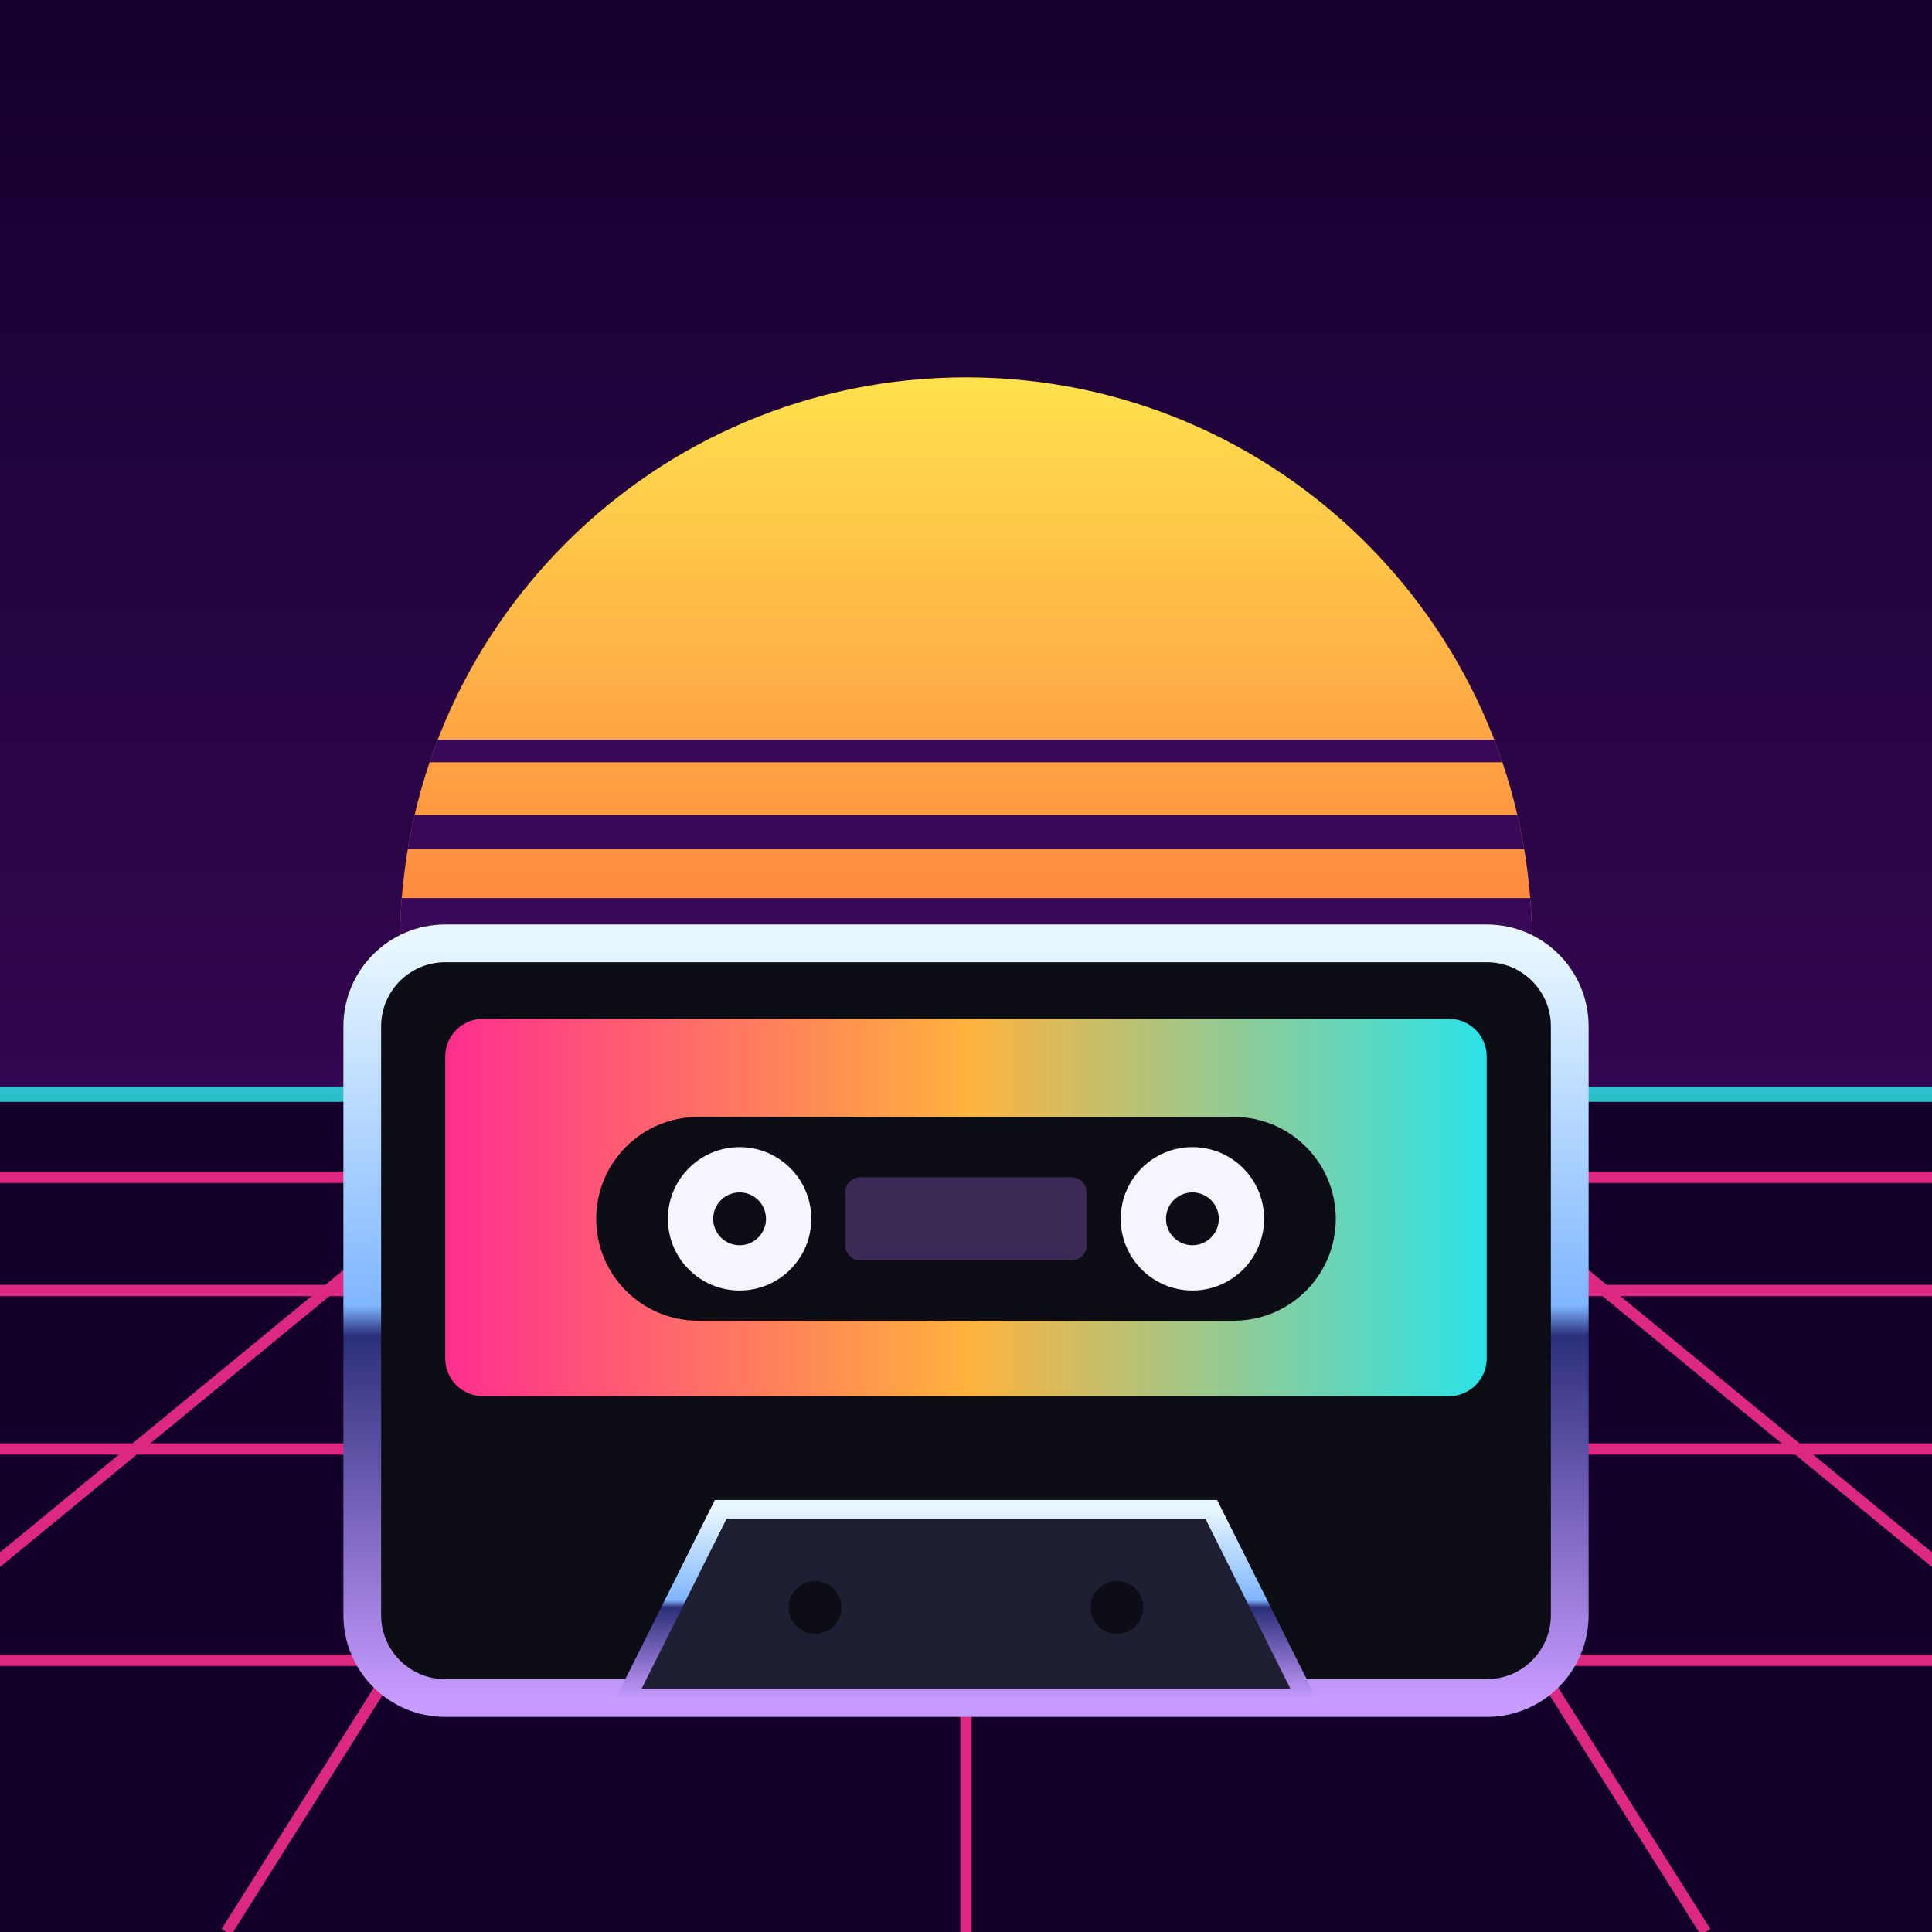
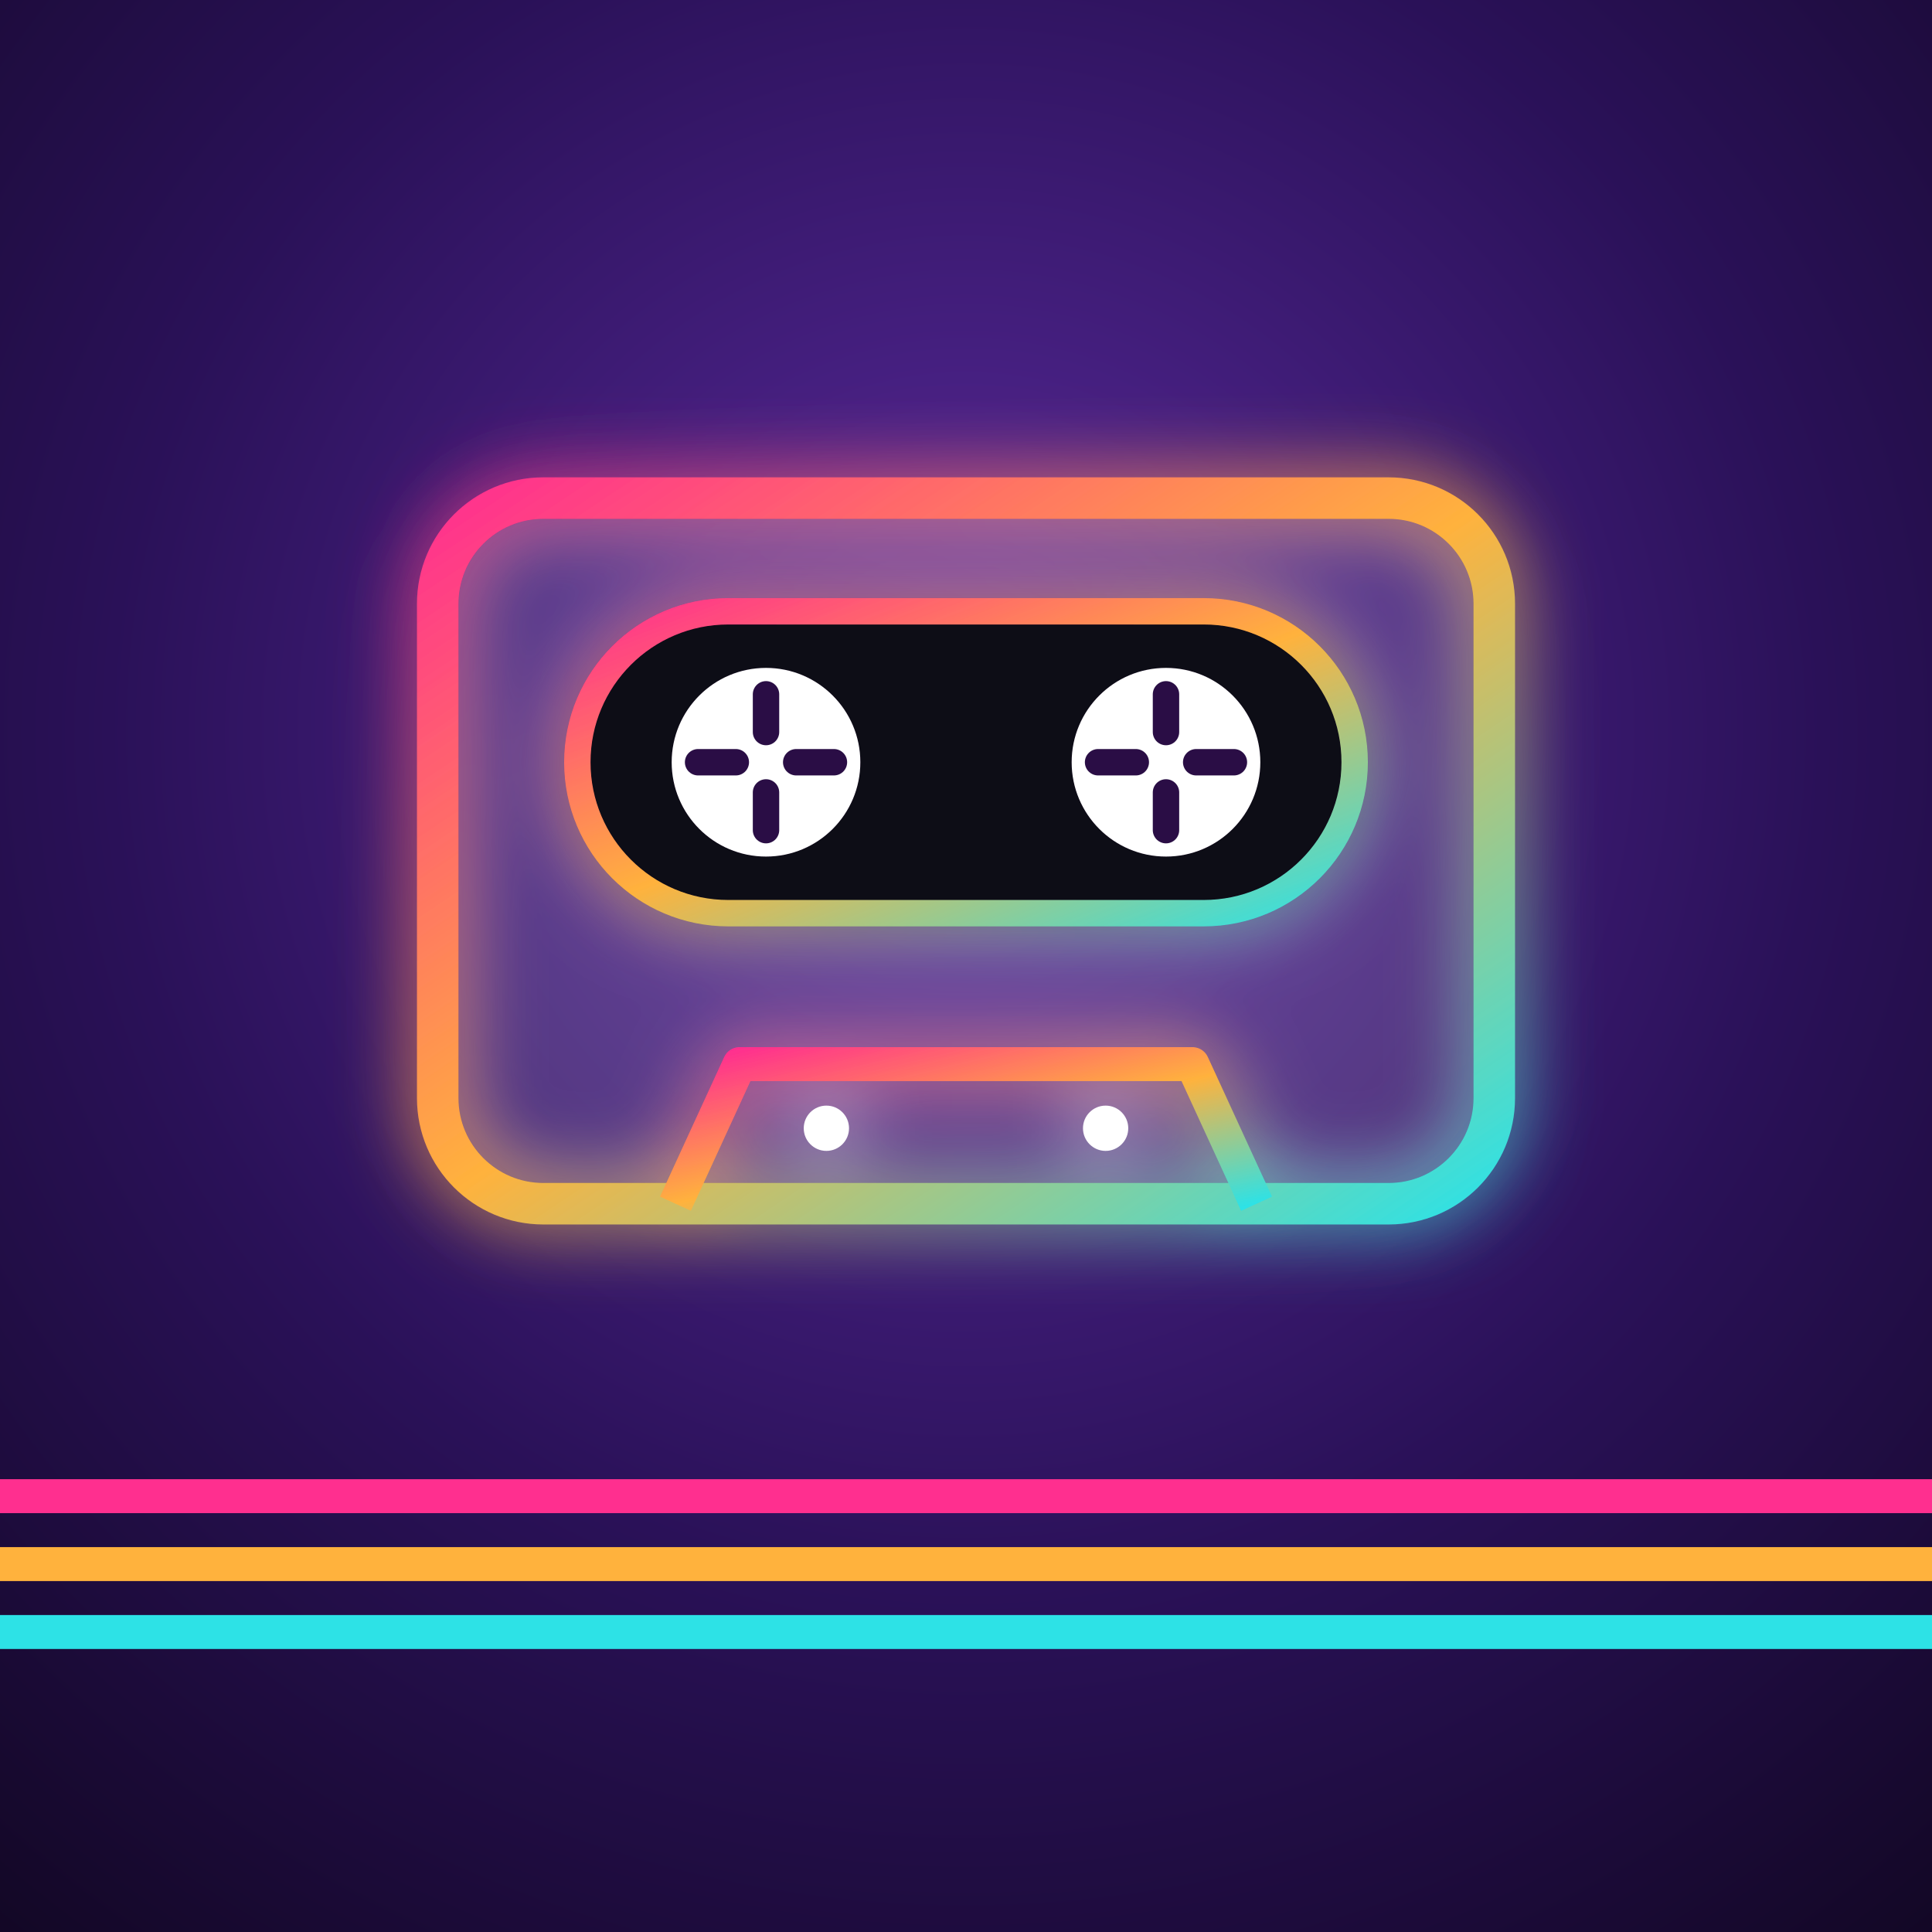
<svg xmlns="http://www.w3.org/2000/svg" viewBox="0 0 512 512">
  <defs>
-     <linearGradient id="sky" x1="0" y1="0" x2="0" y2="1">
-       <stop offset="0" stop-color="#14002e" />
-       <stop offset="1" stop-color="#4a0b6b" />
-     </linearGradient>
-     <linearGradient id="sun" x1="0" y1="0" x2="0" y2="1">
-       <stop offset="0" stop-color="#ffe14d" />
-       <stop offset=".55" stop-color="#ff7a3d" />
-       <stop offset="1" stop-color="#ff2f8f" />
-     </linearGradient>
-     <linearGradient id="chrome" x1="0" y1="0" x2="0" y2="1">
-       <stop offset="0" stop-color="#e8f7ff" />
-       <stop offset=".48" stop-color="#7fb6ff" />
-       <stop offset=".52" stop-color="#2b2f7a" />
-       <stop offset="1" stop-color="#c79bff" />
-     </linearGradient>
-     <linearGradient id="lbl" x1="0" y1="0" x2="1" y2="0">
+     <radialGradient id="bg" cx=".5" cy=".38" r=".8">
+       <stop offset="0" stop-color="#5a2a9e" />
+       <stop offset=".55" stop-color="#2a1158" />
+       <stop offset="1" stop-color="#120724" />
+     </radialGradient>
+     <linearGradient id="st" x1="0" y1="0" x2="1" y2="1">
      <stop offset="0" stop-color="#ff2f8f" />
      <stop offset=".5" stop-color="#ffb23d" />
      <stop offset="1" stop-color="#2de2e6" />
    </linearGradient>
-     <clipPath id="top">
-       <rect x="0" y="0" width="512" height="290" />
-     </clipPath>
-     <clipPath id="sunc">
-       <circle cx="256" cy="250" r="150" />
-     </clipPath>
+     <filter id="glow" x="-30%" y="-30%" width="160%" height="160%">
+       <feGaussianBlur stdDeviation="10" result="b" />
+       <feMerge>
+         <feMergeNode in="b" />
+         <feMergeNode in="SourceGraphic" />
+       </feMerge>
+     </filter>
  </defs>
-   <rect width="512" height="512" fill="url(#sky)" />
-   <g clip-path="url(#top)">
-     <circle cx="256" cy="250" r="150" fill="url(#sun)" />
-     <g fill="#3a0858" clip-path="url(#sunc)">
-       <rect x="80" y="196" width="352" height="6" />
-       <rect x="80" y="216" width="352" height="9" />
-       <rect x="80" y="238" width="352" height="12" />
-     </g>
-   </g>
-   <rect y="290" width="512" height="222" fill="#12002a" />
-   <g stroke="#ff2f8f" stroke-width="3" opacity=".85">
-     <line x1="0" y1="290" x2="512" y2="290" stroke="#2de2e6" stroke-width="4" />
-     <line x1="0" y1="312" x2="512" y2="312" />
-     <line x1="0" y1="342" x2="512" y2="342" />
-     <line x1="0" y1="384" x2="512" y2="384" />
-     <line x1="0" y1="440" x2="512" y2="440" />
-     <line x1="256" y1="290" x2="256" y2="512" />
-     <line x1="200" y1="290" x2="60" y2="512" />
-     <line x1="312" y1="290" x2="452" y2="512" />
-     <line x1="150" y1="290" x2="-120" y2="512" />
-     <line x1="362" y1="290" x2="632" y2="512" />
-   </g>
-   <g transform="translate(96 250)">
-     <rect x="0" y="0" width="320" height="200" rx="22" fill="#0d0d16" stroke="url(#chrome)" stroke-width="10" />
-     <rect x="22" y="20" width="276" height="100" rx="10" fill="url(#lbl)" />
-     <rect x="62" y="46" width="196" height="54" rx="27" fill="#0d0d16" />
-     <circle cx="100" cy="73" r="19" fill="#f5f5ff" />
-     <circle cx="220" cy="73" r="19" fill="#f5f5ff" />
-     <g fill="#0d0d16">
-       <circle cx="100" cy="73" r="7" />
-       <circle cx="220" cy="73" r="7" />
-     </g>
-     <rect x="128" y="62" width="64" height="22" rx="4" fill="#3a2a55" />
-     <path d="M70 200 L95 150 H225 L250 200 Z" fill="#1f1f33" stroke="url(#chrome)" stroke-width="5" />
-     <g fill="#0d0d16">
-       <circle cx="120" cy="176" r="7" />
-       <circle cx="200" cy="176" r="7" />
-     </g>
+   <rect width="512" height="512" fill="url(#bg)" />
+   <rect y="392" width="512" height="9" fill="#ff2f8f" />
+   <rect y="410" width="512" height="9" fill="#ffb23d" />
+   <rect y="428" width="512" height="9" fill="#2de2e6" />
+   <g transform="translate(116 132)" filter="url(#glow)">
+     <rect x="0" y="0" width="280" height="187" rx="28" fill="#ffffff12" stroke="url(#st)" stroke-width="11" />
+     <rect x="37" y="30" width="206" height="80" rx="40" fill="#0e0718" stroke="url(#st)" stroke-width="7" />
+     <circle cx="87" cy="70" r="25" fill="#fff" />
+     <path d="M87 52v10M87 78v10M69 70h10M95 70h10" stroke="#2a1145" stroke-width="7" stroke-linecap="round" />
+     <circle cx="193" cy="70" r="25" fill="#fff" />
+     <path d="M193 52v10M193 78v10M175 70h10M201 70h10" stroke="#2a1145" stroke-width="7" stroke-linecap="round" />
+     <path d="M63 187l17-37h120l17 37" fill="none" stroke="url(#st)" stroke-width="9" stroke-linejoin="round" />
+     <circle cx="103" cy="167" r="6" fill="#fff" />
+     <circle cx="177" cy="167" r="6" fill="#fff" />
  </g>
</svg>
